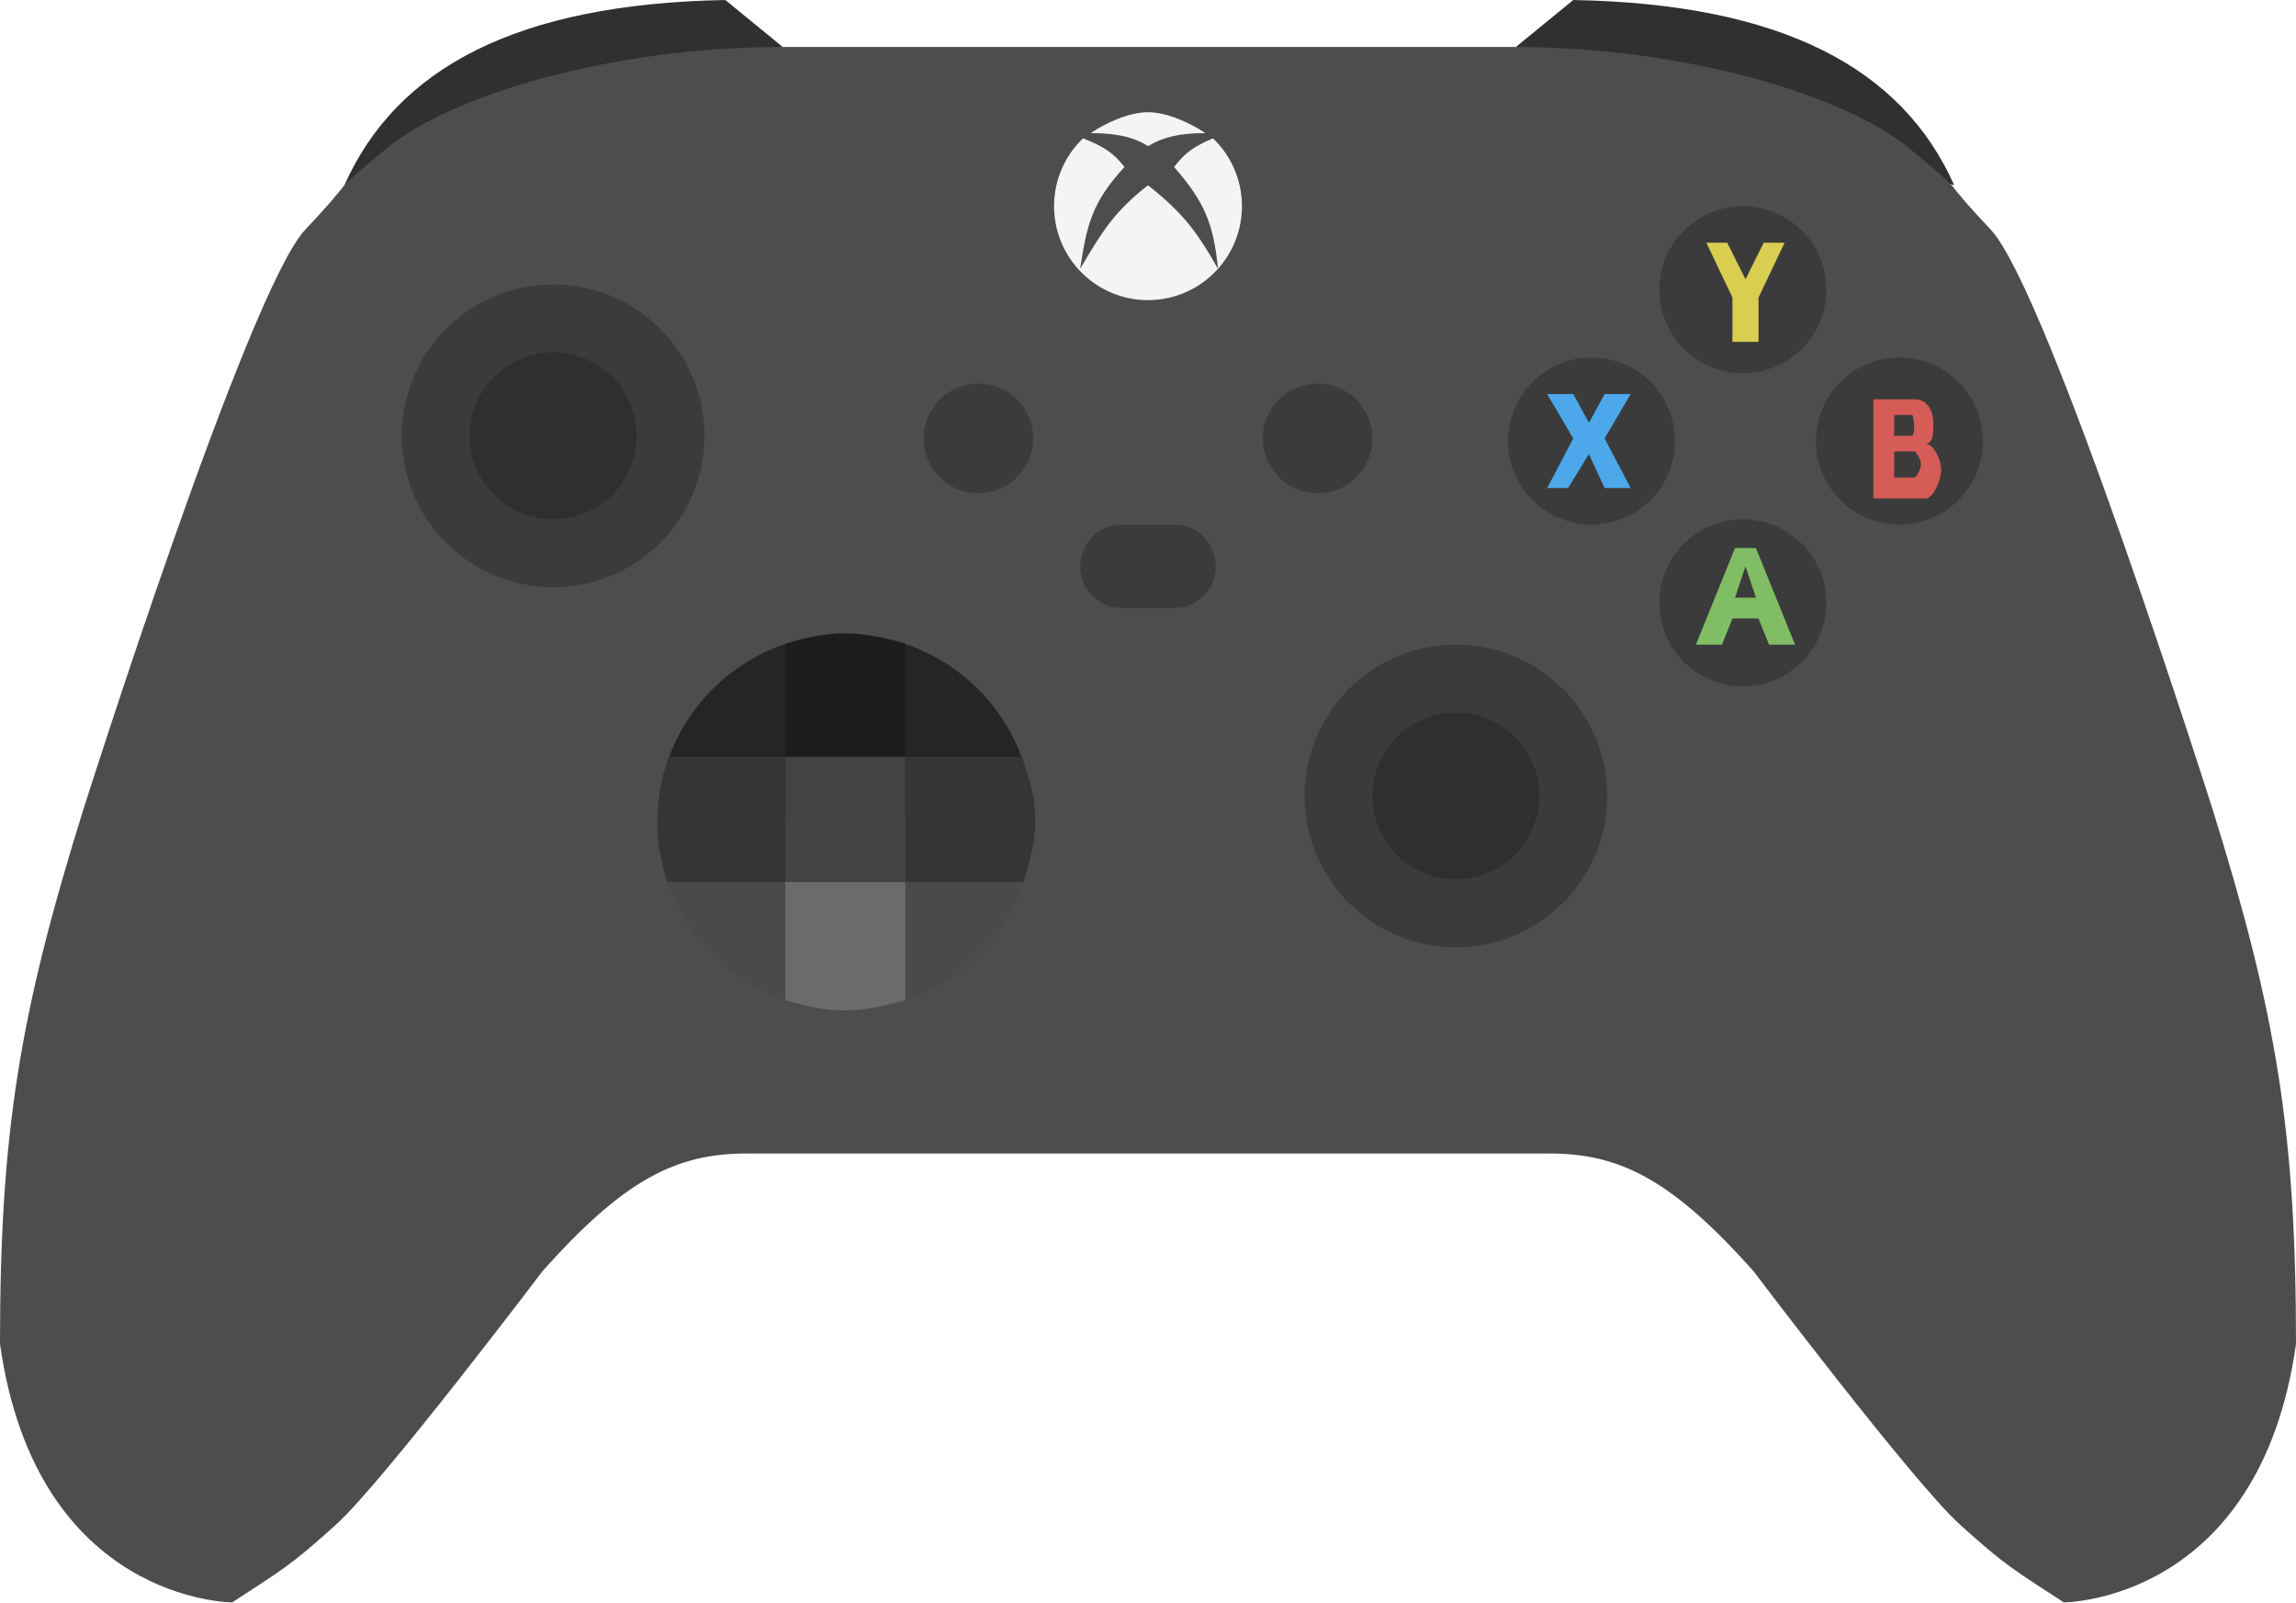
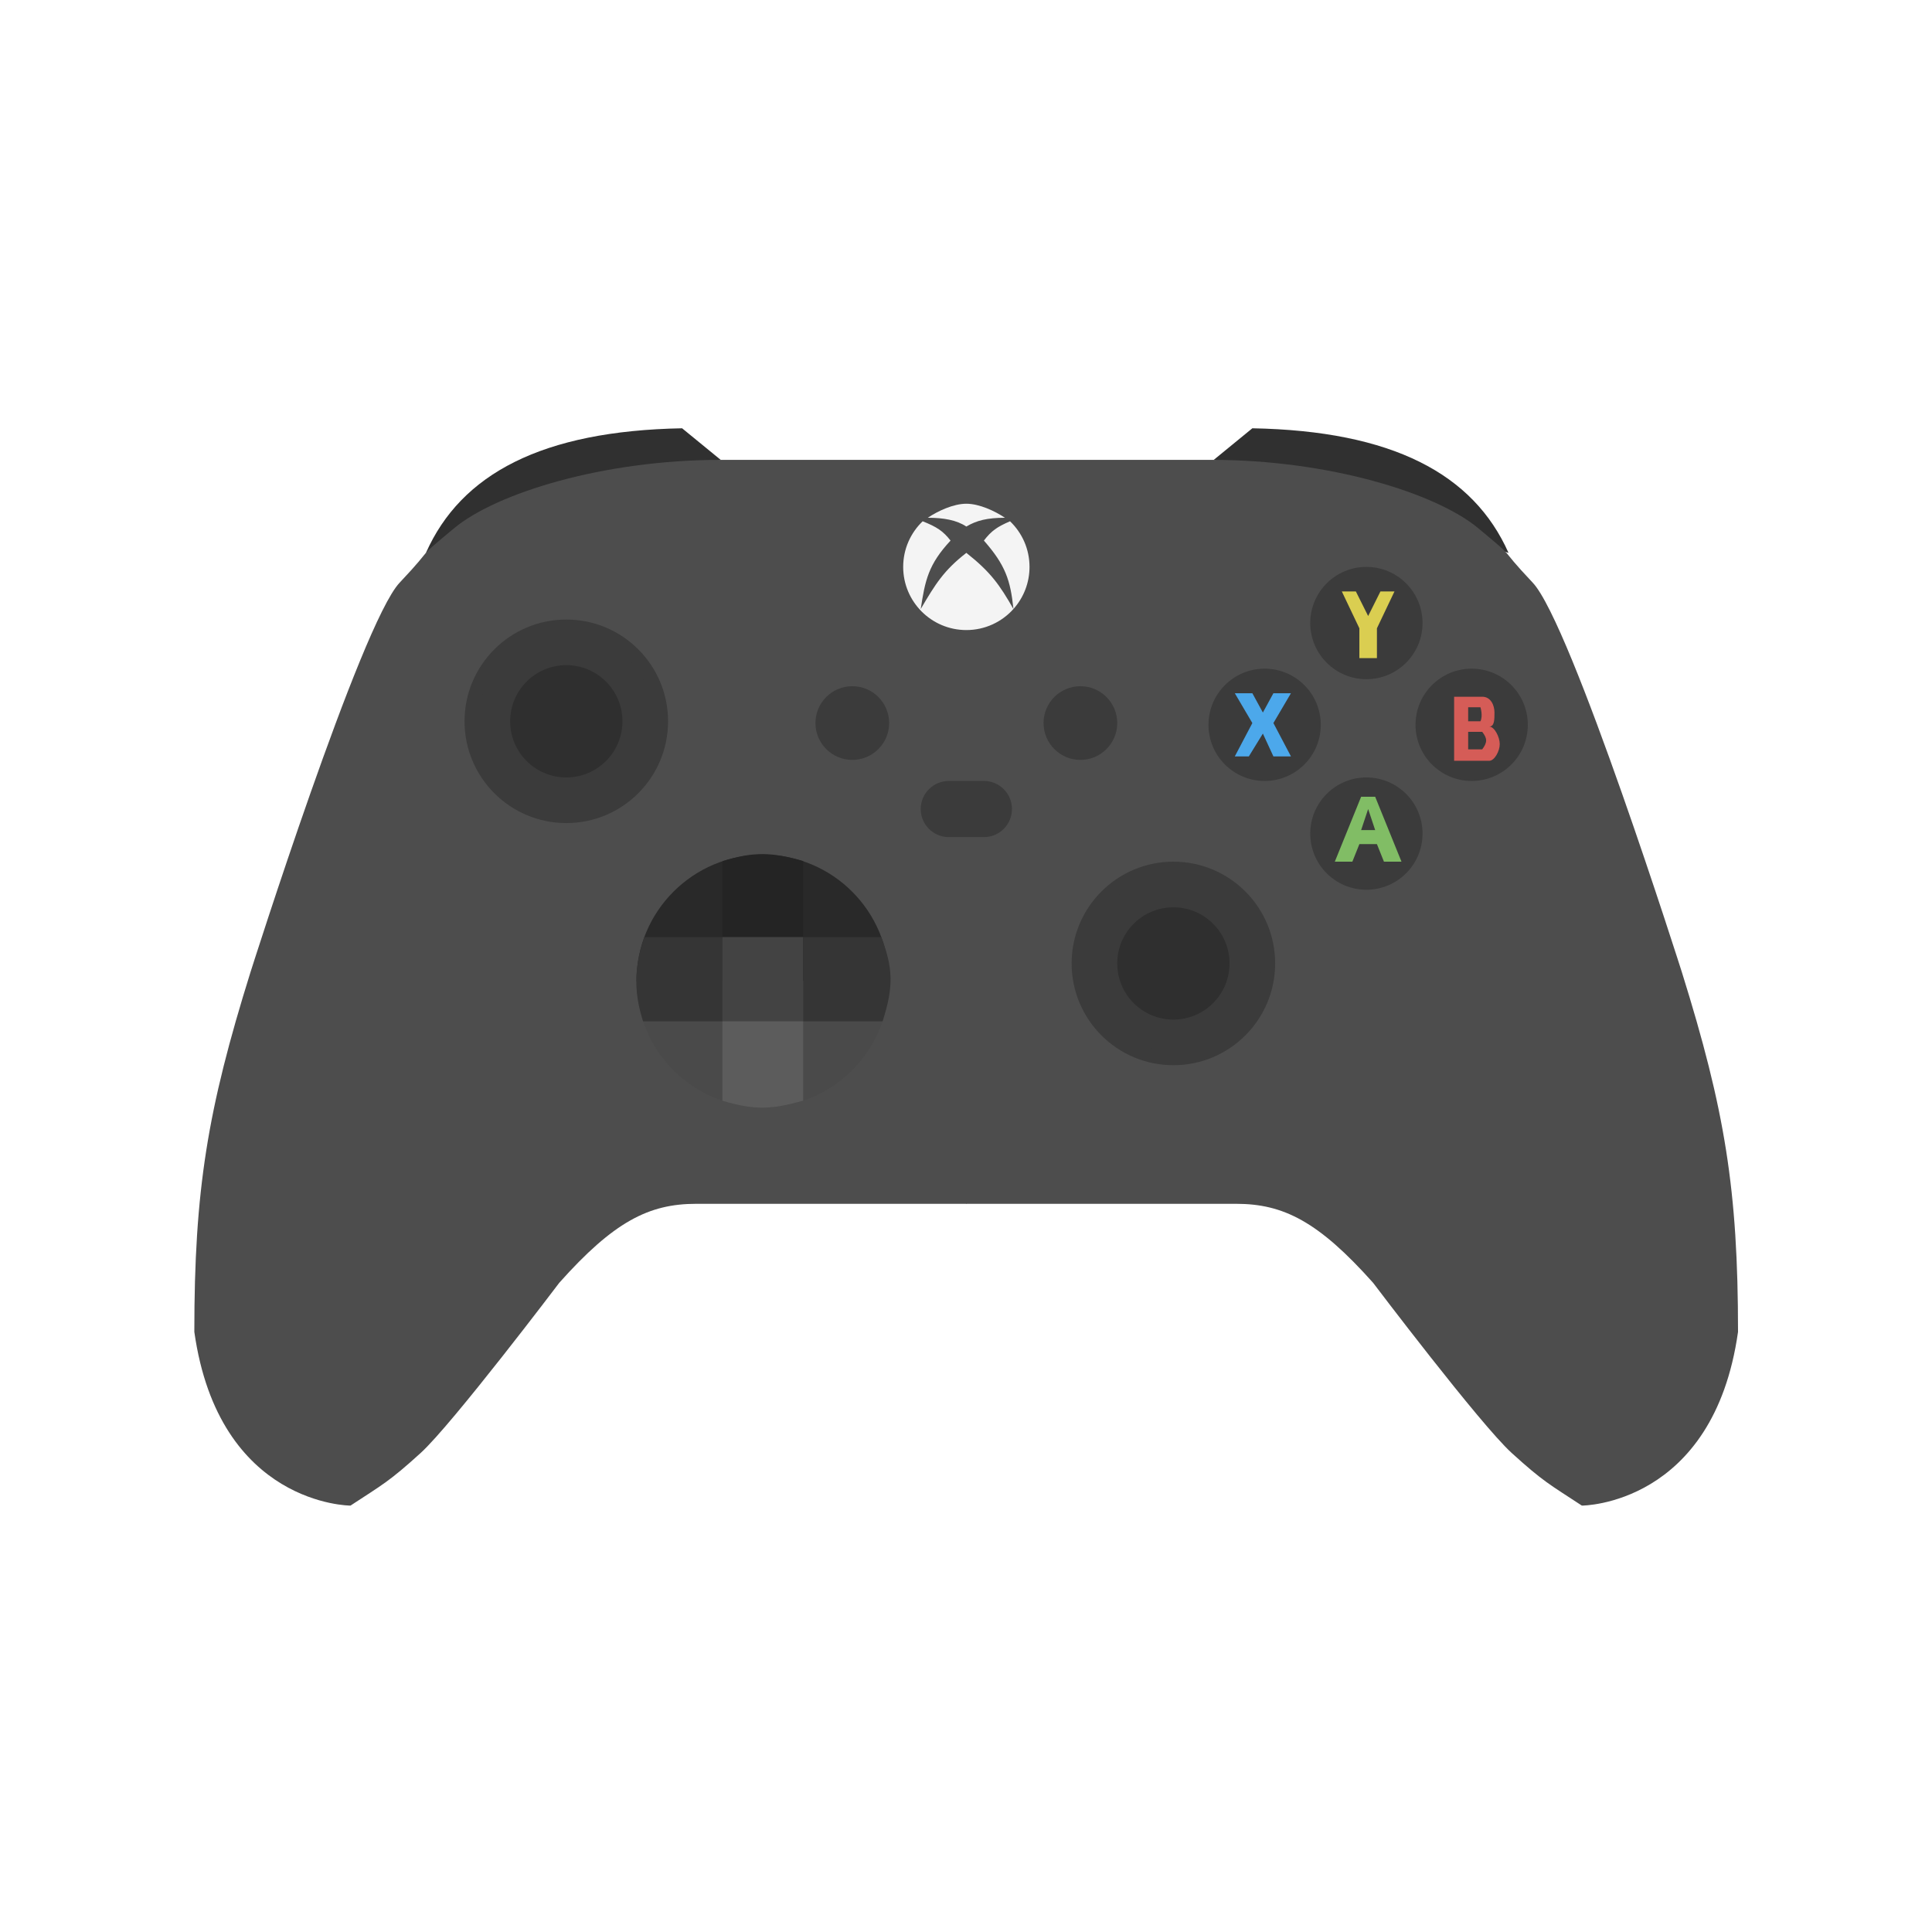
- <svg xmlns="http://www.w3.org/2000/svg" width="4483" height="3128" fill="none" viewBox="0 0 4483 3128">
-   <path fill="#303030" d="M3071.87 0 2959.8 91.698l855.84 269.999C3713.76 132.452 3478.31 7.447 3071.87 0ZM1416.22 0l112.08 91.698-855.85 269.999C774.337 132.452 1009.79 7.447 1416.22 0Z" />
-   <path fill="#4D4D4D" d="M0 2623.57c71.32 504.34 453.394 504.34 453.394 504.34 93.678-61.5 112.075-69.47 203.773-152.83 91.698-83.36 402.453-494.15 402.453-494.15 158.05-177.17 259.81-229.24 397.36-229.24h784.52V91.697s-371.89.002-713.2 0c-341.32-.001-652.077 96.789-774.341 198.677-122.264 101.888-45.849 39.254-157.924 157.924C483.96 566.968 163.018 1579.24 163.018 1579.24 38.123 1979.02 0 2210.93 0 2623.57Zm4483 0c-71.32 504.34-453.39 504.34-453.39 504.34-93.68-61.5-112.08-69.47-203.78-152.83-91.69-83.36-402.45-494.15-402.45-494.15-158.05-177.17-259.81-229.24-397.36-229.24H2241.5V91.697s371.89.002 713.2 0c341.32-.001 652.08 96.789 774.34 198.677 122.26 101.888 45.85 39.254 157.92 157.924 112.08 118.67 433.02 1130.942 433.02 1130.942 124.9 399.78 163.02 631.69 163.02 1044.33Z" />
-   <circle cx="1080" cy="850.752" r="295.47" fill="#3B3B3B" />
-   <circle cx="1080" cy="850.75" r="254.716" fill="#3B3B3B" />
-   <circle cx="1080" cy="850.752" r="163.018" fill="#2F2F2F" />
-   <circle cx="2842.63" cy="1553.77" r="295.47" fill="#3B3B3B" />
-   <circle cx="2842.63" cy="1553.77" r="254.716" fill="#3B3B3B" />
-   <circle cx="2842.63" cy="1553.77" r="163.018" fill="#2F2F2F" />
-   <path fill="#4A4A4A" d="M1650.56 1971.5c202.57 0 366.79-164.22 366.79-366.79h-733.58c0 202.57 164.22 366.79 366.79 366.79Z" />
-   <path fill="#252525" d="M1650.56 1237.92c-202.57 0-366.79 164.22-366.79 366.79h733.58c0-202.57-164.22-366.79-366.79-366.79Z" />
-   <path fill="#1D1D1D" d="M1533.39 1256.89v220.46h234.34v-220.84c-91.47-26.01-142.88-27.93-234.34.38Z" />
-   <path fill="#353535" d="M1302.95 1721.88h230.44v-244.53h-226.9c-32.91 96.8-27.82 168.12-3.54 244.53Z" />
-   <path fill="#434343" d="M1767.73 1477.35h-234.34v244.53h234.34v-244.53Z" />
-   <path fill="#6B6B6B" d="M1767.73 1952.29v-230.41h-234.34v230.58c96.79 29.23 147.73 24.14 234.34-.17Z" />
-   <path fill="#353535" d="M1767.73 1477.35h227.03c33.76 90.2 36.1 143.88 3.49 244.53h-230.52v-244.53Z" />
-   <circle cx="1910.37" cy="855.845" r="106.981" fill="#3B3B3B" />
-   <circle cx="3107.53" cy="860.938" r="163.018" fill="#3B3B3B" />
-   <path fill="#4CA8EB" d="M3071.87 769.24h-50.94l50.94 86.604-50.94 96.792h40.76l40.75-66.226 30.57 66.226h50.94l-50.94-96.792 50.94-86.604h-50.94l-30.57 56.038-30.57-56.038Z" />
-   <circle cx="3403" cy="565.469" r="163.018" fill="#3B3B3B" />
-   <path fill="#DACE51" d="M3372.44 473.771h-40.76l50.95 106.981v86.604h50.94v-86.604l50.94-106.981h-40.75l-35.66 71.321-35.66-71.321Z" />
-   <circle cx="3403" cy="1176.79" r="163.018" fill="#3B3B3B" />
-   <path fill="#81BD65" fill-rule="evenodd" d="m3311.31 1258.3 76.41-188.49h40.76l76.41 188.49h-50.94l-20.38-50.95h-50.94l-20.38 50.95h-50.94Zm96.79-152.83-20.38 61.13h40.76l-20.38-61.13Z" clip-rule="evenodd" />
-   <circle cx="3708.66" cy="860.938" r="163.018" fill="#3B3B3B" />
-   <path fill="#D55C57" fill-rule="evenodd" d="M3657.72 779.431v193.584h101.89c15.28 0 30.56-35.66 30.56-56.037 0-20.377-15.28-50.943-30.56-50.943 15.28-.002 15.28-20.379 15.28-40.756 0-20.378-10.19-45.847-35.66-45.848h-81.51Zm40.76 30.566v40.755h35.66c7.8-15.941 0-40.755 0-40.755h-35.66Zm0 122.264v-50.943h40.75c15.69 19.825 14.76 31.083 0 50.943h-40.75Z" clip-rule="evenodd" />
-   <circle cx="2572.63" cy="855.845" r="106.981" fill="#3B3B3B" />
-   <path fill="#F4F4F4" fill-rule="evenodd" d="M2378.2 524.715c29.04-32.446 46.7-75.293 46.7-122.264 0-52.069-21.7-99.069-56.55-132.452-37.27 16.029-54.23 27.761-75.91 56.037 62.5 71.004 77.22 115.426 85.76 198.679Zm-136.7 61.132c54.32 0 103.12-23.613 136.7-61.132-40.08-70.295-66.58-107.7-136.7-163.018-65.4 50.865-90 90.687-132.45 163.018 12.68-83.441 22.18-129.54 86.6-198.679-22.22-28.301-40.38-39.803-81-56.037-34.85 33.383-56.55 80.383-56.55 132.452 0 101.287 82.11 183.396 183.4 183.396ZM2129.43 259.81c45.84 0 83.31 6.475 112.07 25.472 29.72-17.731 61.13-25.472 112.08-25.472-29.15-19.506-74.38-40.754-112.08-40.754s-82.93 21.248-112.07 40.754Z" clip-rule="evenodd" />
-   <rect width="264.905" height="163.018" x="2109.05" y="1023.96" fill="#3B3B3B" rx="81.509" />
+ <svg xmlns="http://www.w3.org/2000/svg" width="1024" height="1024" fill="none" viewBox="0 0 1024 1024">
+   <path fill="#303030" d="m663.77 227-20.459 16.739 156.235 49.289c-18.6-41.849-61.581-64.669-135.776-66.028Zm-302.239 0 20.459 16.739-156.234 49.289c18.599-41.849 61.581-64.669 135.775-66.028Z" />
+   <path fill="#4D4D4D" d="M103 705.933C116.02 798 185.767 798 185.767 798c17.101-11.228 20.459-12.682 37.199-27.899 16.739-15.218 73.467-90.207 73.467-90.207 28.852-32.343 47.429-41.849 72.538-41.849h143.215V243.739H381.99c-62.308 0-119.036 17.669-141.355 36.269-22.319 18.599-8.37 7.166-28.829 28.829-20.459 21.663-79.047 206.453-79.047 206.453C109.959 588.269 103 630.606 103 705.933Z" />
+   <path fill="#4D4D4D" d="M921.189 705.933C908.169 798 838.422 798 838.422 798c-17.101-11.228-20.46-12.682-37.199-27.899-16.739-15.218-73.467-90.207-73.467-90.207-28.852-32.343-47.429-41.849-72.538-41.849H512.003V243.739h130.196c62.307 0 119.035 17.669 141.355 36.269 22.319 18.599 8.369 7.166 28.829 28.829C832.842 330.5 891.43 515.29 891.43 515.29c22.799 72.979 29.759 115.316 29.759 190.643Z" />
+   <circle cx="300.153" cy="382.305" r="53.938" fill="#3B3B3B" />
+   <circle cx="300.153" cy="382.305" r="46.498" fill="#3B3B3B" />
+   <circle cx="300.153" cy="382.305" r="29.759" fill="#2F2F2F" />
+   <circle cx="621.922" cy="510.64" r="53.938" fill="#3B3B3B" />
+   <circle cx="621.922" cy="510.641" r="46.498" fill="#3B3B3B" />
+   <circle cx="621.922" cy="510.641" r="29.759" fill="#2F2F2F" />
+   <path fill="#4A4A4A" d="M404.31 586.897c36.979 0 66.957-29.978 66.957-66.958H337.352c0 36.98 29.978 66.958 66.958 66.958Z" />
+   <path fill="#292929" d="M404.31 452.981c-36.98 0-66.958 29.978-66.958 66.958h133.915c0-36.98-29.978-66.958-66.957-66.958Z" />
+   <path fill="#242424" d="M382.92 456.444v40.245h42.779v-40.314c-16.697-4.748-26.083-5.099-42.779.069Z" />
+   <path fill="#353535" d="M340.854 541.328h42.066v-44.639H341.5c-6.008 17.67-5.078 30.689-.646 44.639Z" />
+   <path fill="#434343" d="M425.699 496.689H382.92v44.639h42.779v-44.639Z" />
+   <path fill="#5C5C5C" d="M425.699 583.388v-42.06H382.92v42.092c17.67 5.336 26.969 4.406 42.779-.032Z" />
+   <path fill="#353535" d="M425.699 496.689h41.444c6.164 16.465 6.59 26.266.637 44.639h-42.081v-44.639Z" />
+   <circle cx="451.738" cy="383.234" r="19.529" fill="#3B3B3B" />
+   <circle cx="670.28" cy="384.165" r="29.759" fill="#3B3B3B" />
+   <path fill="#4CA8EB" d="M663.771 367.425h-9.3l9.3 15.81-9.3 17.669h7.44l7.439-12.089 5.58 12.089h9.3l-9.3-17.669 9.3-15.81h-9.3l-5.58 10.23-5.579-10.23Z" />
+   <circle cx="724.218" cy="330.225" r="29.759" fill="#3B3B3B" />
+   <path fill="#DACE51" d="M718.638 313.486h-7.439l9.299 19.53v15.809h9.3v-15.809l9.3-19.53h-7.44l-6.51 13.02-6.51-13.02Z" />
+   <circle cx="724.218" cy="441.822" r="29.759" fill="#3B3B3B" />
+   <path fill="#81BD65" fill-rule="evenodd" d="m707.479 456.701 13.949-34.409h7.44l13.949 34.409h-9.299l-3.72-9.299h-9.3l-3.72 9.299h-9.299Zm17.669-27.899-3.72 11.16h7.44l-3.72-11.16Z" clip-rule="evenodd" />
+   <circle cx="780.016" cy="384.165" r="29.759" fill="#3B3B3B" />
+   <path fill="#D55C57" fill-rule="evenodd" d="M770.717 369.285v33.952h18.599c2.79 0 5.58-5.123 5.58-8.843 0-3.72-2.79-9.299-5.58-9.299 2.79-.001 2.79-3.721 2.79-7.44 0-3.72-1.86-8.37-6.51-8.37h-14.879Zm7.439 5.58v7.44h6.51c1.425-2.91 0-7.44 0-7.44h-6.51Zm0 22.319v-9.299h7.44c2.864 3.619 2.695 5.674 0 9.299h-7.44Z" clip-rule="evenodd" />
+   <circle cx="572.634" cy="383.234" r="19.529" fill="#3B3B3B" />
+   <path fill="#F4F4F4" fill-rule="evenodd" d="M537.14 322.787a33.356 33.356 0 0 0 8.525-22.319c0-9.506-3.962-18.085-10.323-24.18-6.804 2.926-9.899 5.068-13.857 10.23 11.41 12.962 14.097 21.071 15.655 36.269Zm-24.954 11.159c9.915 0 18.824-4.31 24.954-11.159-7.317-12.833-12.154-19.661-24.954-29.759-11.939 9.285-16.429 16.555-24.179 29.759 2.315-15.232 4.05-23.648 15.809-36.269-4.057-5.166-7.371-7.266-14.786-10.23-6.362 6.095-10.323 14.674-10.323 24.18 0 18.489 14.989 33.478 33.479 33.478Zm-20.46-59.517c8.37 0 15.21 1.182 20.46 4.649 5.425-3.236 11.159-4.649 20.459-4.649-5.32-3.561-13.577-7.44-20.459-7.44-6.883 0-15.14 3.879-20.46 7.44Z" clip-rule="evenodd" />
+   <rect width="48.358" height="29.759" x="488.006" y="413.923" fill="#3B3B3B" rx="14.88" />
</svg>
